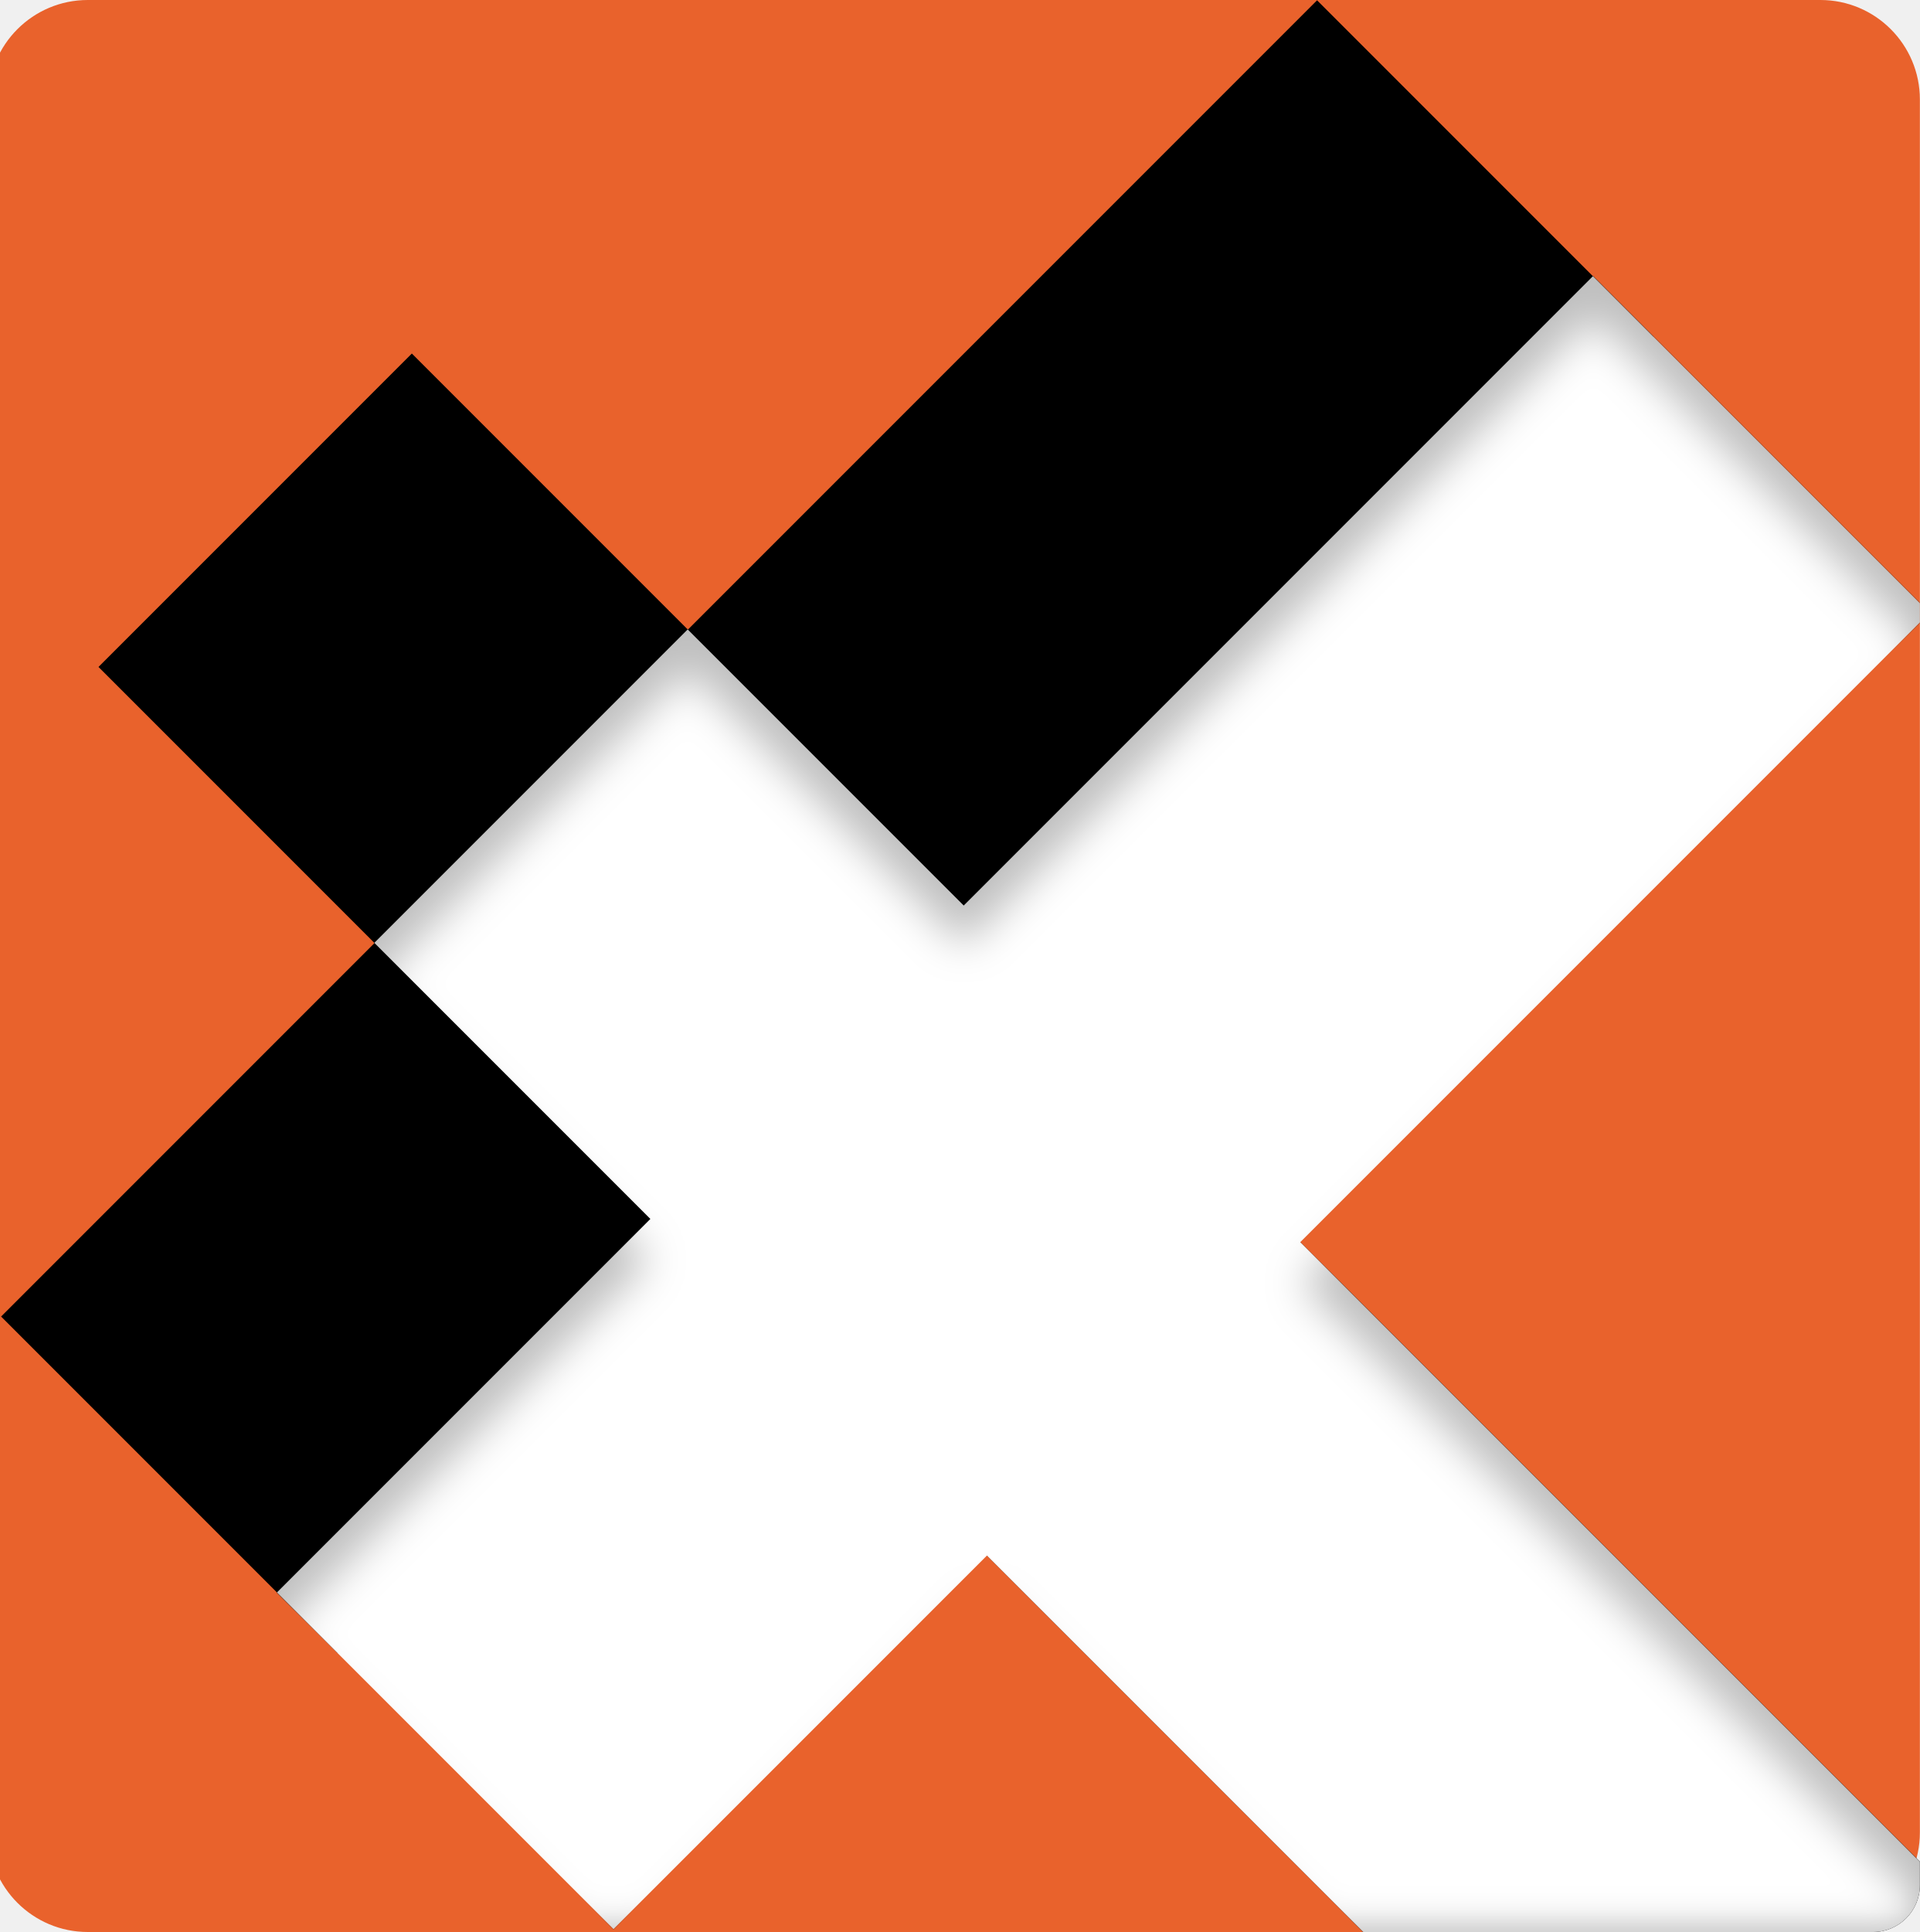
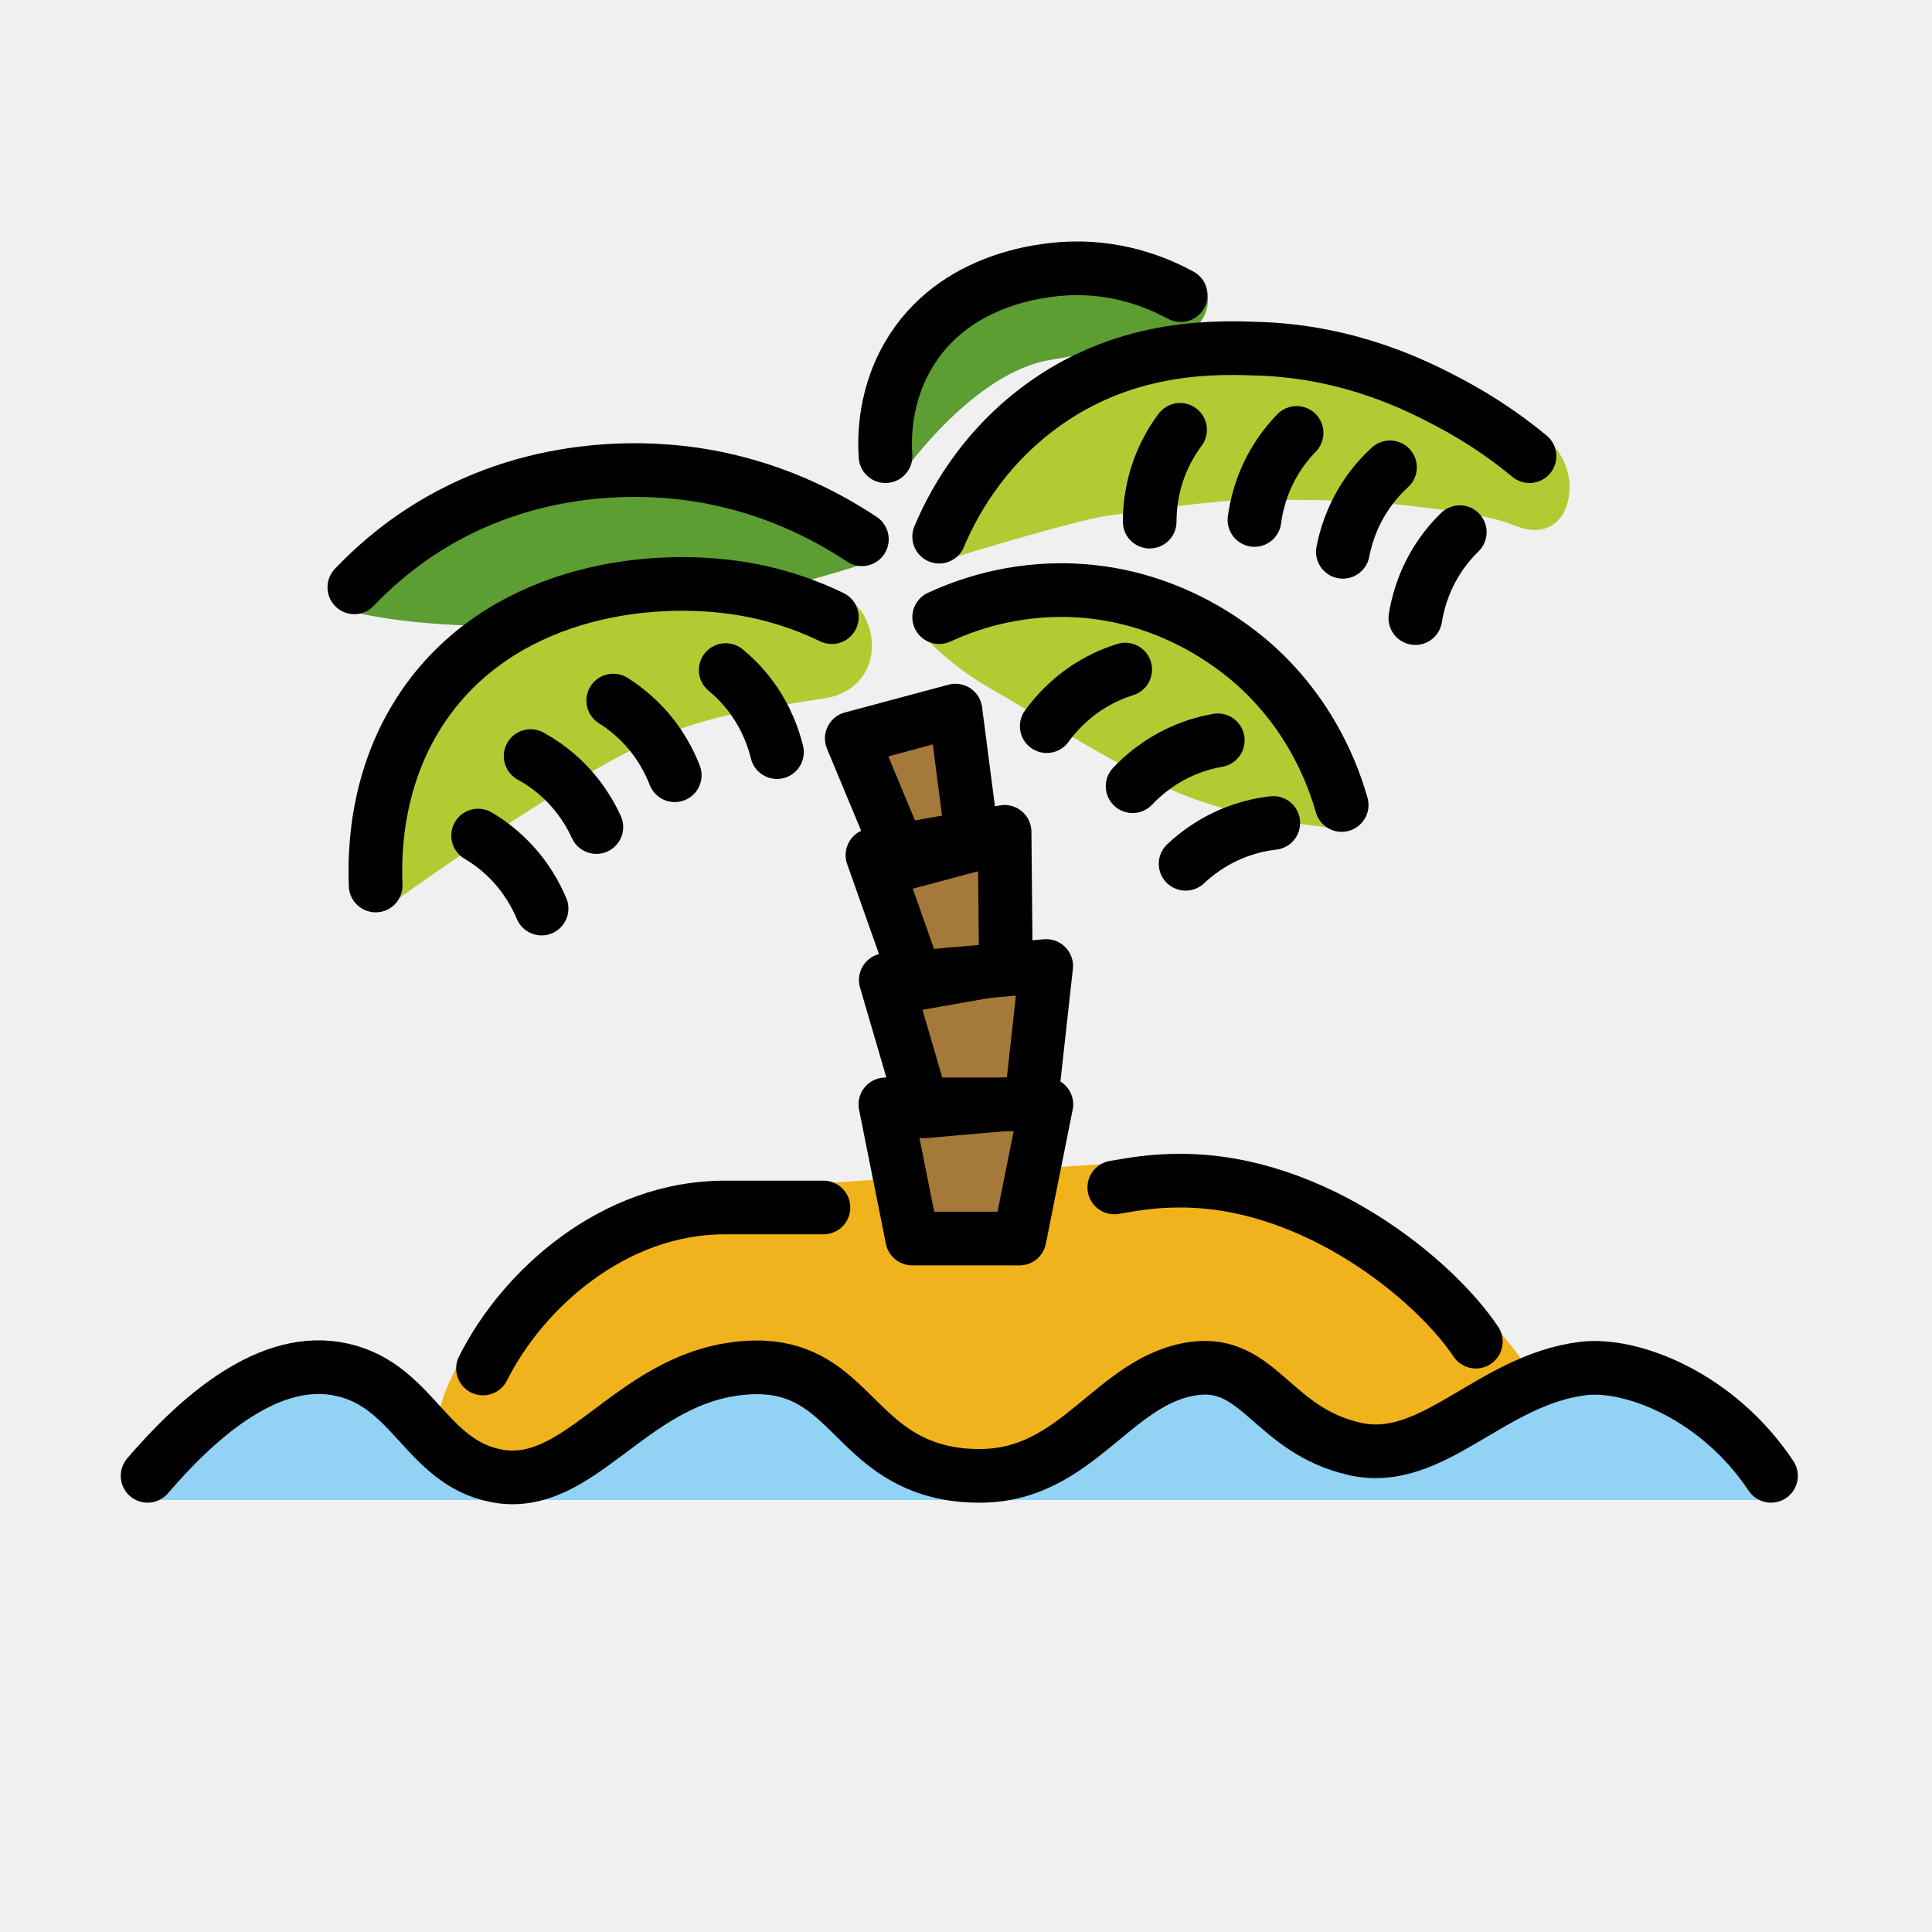
- <svg xmlns="http://www.w3.org/2000/svg" width="328" height="330" viewBox="0 0 328 330" fill="none">
-   <g clip-path="url(#clip0_801_185)">
-     <rect x="-2" width="330" height="330" rx="17" fill="#E9622C" />
-     <path d="M338.236 328.261L174.985 165.01L282.478 57.518L225.012 0.051L117.519 107.544L70.361 60.386L16.827 113.92L63.985 161.078L37.932 187.131L0.188 224.875L57.654 282.342L95.398 244.598L121.451 218.544L284.702 381.795L338.236 328.261Z" fill="black" />
-     <g filter="url(#filter0_i_801_185)">
-       <path d="M385.362 375.386L222.143 212.168L329.636 104.675L272.138 47.176L164.645 154.669L117.487 107.511L63.953 161.045L111.111 208.203L85.058 234.256L47.314 272L104.812 329.499L142.556 291.755L168.61 265.701L331.828 428.92L385.362 375.386Z" fill="white" />
-     </g>
+ <svg xmlns="http://www.w3.org/2000/svg" id="emoji" viewBox="0 0 72 72">
+   <g id="color">
+     <path fill="#F1B31C" stroke="#F1B31C" stroke-linecap="round" stroke-linejoin="round" stroke-miterlimit="10" stroke-width="1.8" d="M55,50c-1.532-2.298-6-6-11-6c-1,0-1.648,0.107-2.474,0.252L30.688,45c-1.462,0-2.839,0-3.688,0 c-4.123,0-7.518,3.036-9,6c0,0-0.953,1.696-0.755,2.23C17.346,53.502,18,53.417,18,53.417h37.833 c0,0,1.75,0.5,0.917-1C55.917,50.917,55,50,55,50z" />
+     <path fill="#92D3F5" stroke="#92D3F5" stroke-linecap="round" stroke-linejoin="round" stroke-miterlimit="10" stroke-width="1.8" d="M66,55c-2-3-5.215-4.218-7-4c-3.454,0.423-5.605,3.647-8.5,3c-3.069-0.686-3.567-3.328-6-3 c-3.005,0.405-4.338,4.018-8,4c-0.386-0.002-1.304-0.007-2.333-0.454C31.556,53.411,31.111,50.575,27.5,51 c-4.053,0.477-5.909,4.591-9,4c-2.697-0.516-3.112-3.538-6-4c-2.662-0.426-5.258,1.97-7,4H66z" />
+     <path fill="#5C9E31" stroke="#5C9E31" stroke-linecap="round" stroke-linejoin="round" stroke-miterlimit="10" stroke-width="1.8" d="M44,11c-0.69-0.365-2.14-1.036-4-1c-0.721,0.014-4.172,0.183-6,3c-1.058,1.63-1.045,3.316-1,4 c0,0,2.705-3.876,5.896-4.458c2.182-0.398,3.456-0.457,4.317-0.646C44.109,11.7,44.264,11.139,44,11z" />
+     <path fill="#5C9E31" stroke="#5C9E31" stroke-linecap="round" stroke-linejoin="round" stroke-miterlimit="10" stroke-width="1.8" d="M32.12,20.097c-1.296-0.862-3.426-2.007-6.256-2.421c-1.291-0.189-5.65-0.654-9.861,1.938 c-1.276,0.785-2.198,1.642-2.798,2.274C13.204,21.888,20.189,23.917,32.12,20.097" />
+     <path fill="#B1CC33" stroke="#B1CC33" stroke-linecap="round" stroke-linejoin="round" stroke-miterlimit="10" stroke-width="1.8" d="M57,17c-1.004-0.772-1.724-1.28-3.035-1.972C52.841,14.434,50.394,13.13,47,13c-1.568-0.06-4.873-0.194-8,2 c-2.466,1.73-3.574,3.982-4,5c0,0,4.708-1.458,6.125-1.667c1.417-0.208,4.079-0.605,5.625-0.605 c1.571,0,3.709-0.02,5.542,0.188c1.833,0.208,3.413,0.424,4.238,0.742c0.671,0.259,0.977,0.384,1.063-0.423 C57.617,18.003,57.552,17.425,57,17z" />
+     <path fill="#B1CC33" stroke="#B1CC33" stroke-linecap="round" stroke-linejoin="round" stroke-miterlimit="10" stroke-width="1.8" d="M50,30c-0.299-1.051-1.058-3.151-3-5c-0.619-0.589-3.124-2.834-7-3c-2.297-0.098-4.081,0.576-5,1 c0,0,0.847,1.03,2.486,1.953c1.639,0.922,5.098,3.163,7.223,3.939S48.5,29.792,50,30" />
+     <path fill="#B1CC33" stroke="#B1CC33" stroke-linecap="round" stroke-linejoin="round" stroke-miterlimit="10" stroke-width="1.8" d="M31,23c-0.694-0.224-1.712-0.751-3-1c-3.555-0.686-8.99-0.052-12,4c-1.968,2.65-2.058,5.629-2,7 c0,0,2.547-1.916,6.833-4.555c4.039-2.488,5.756-2.676,9.782-3.314C32.062,24.902,31.655,23.211,31,23z" />
+     <polygon fill="#A57939" stroke="none" stroke-linecap="round" stroke-linejoin="round" stroke-miterlimit="10" stroke-width="2" points="36.257,31.485 33.681,32.175 31.743,27.518 35.607,26.482" />
+     <polygon fill="#A57939" stroke="none" stroke-linecap="round" stroke-linejoin="round" stroke-miterlimit="10" stroke-width="2" points="37.486,36.069 34.203,36.648 32.514,31.868 37.438,31" />
+     <polygon fill="#A57939" stroke="none" stroke-linecap="round" stroke-linejoin="round" stroke-miterlimit="10" stroke-width="2" points="38.428,41.068 34.443,41.417 33.011,36.523 38.989,36" />
+     <polygon fill="#A57939" stroke="none" stroke-linecap="round" stroke-linejoin="round" stroke-miterlimit="10" stroke-width="2" points="37.995,46.157 33.995,46.157 32.995,41.157 38.995,41.157" />
  </g>
-   <defs>
-     <filter id="filter0_i_801_185" x="47.313" y="47.176" width="338.048" height="388.731" filterUnits="userSpaceOnUse" color-interpolation-filters="sRGB">
-       <feFlood flood-opacity="0" result="BackgroundImageFix" />
-       <feBlend mode="normal" in="SourceGraphic" in2="BackgroundImageFix" result="shape" />
-       <feColorMatrix in="SourceAlpha" type="matrix" values="0 0 0 0 0 0 0 0 0 0 0 0 0 0 0 0 0 0 127 0" result="hardAlpha" />
-       <feOffset dy="6.988" />
-       <feGaussianBlur stdDeviation="3.494" />
-       <feComposite in2="hardAlpha" operator="arithmetic" k2="-1" k3="1" />
-       <feColorMatrix type="matrix" values="0 0 0 0 0 0 0 0 0 0 0 0 0 0 0 0 0 0 0.25 0" />
-       <feBlend mode="normal" in2="shape" result="effect1_innerShadow_801_185" />
-     </filter>
-     <clipPath id="clip0_801_185">
-       <rect width="328" height="330" rx="8" fill="white" />
-     </clipPath>
-   </defs>
+   <g id="hair" />
+   <g id="skin" />
+   <g id="skin-shadow" />
+   <g id="line">
+     <polygon fill="none" stroke="#000000" stroke-linecap="round" stroke-linejoin="round" stroke-miterlimit="10" stroke-width="2" points="36.257,31.485 33.681,32.175 31.743,27.518 35.607,26.482" />
+     <polygon fill="none" stroke="#000000" stroke-linecap="round" stroke-linejoin="round" stroke-miterlimit="10" stroke-width="2" points="37.486,36.069 34.203,36.648 32.514,31.868 37.438,31" />
+     <path fill="none" stroke="#000000" stroke-linecap="round" stroke-linejoin="round" stroke-miterlimit="10" stroke-width="2" d="M5.5,55c1.742-2.03,4.338-4.426,7-4c2.888,0.462,3.303,3.484,6,4c3.091,0.591,4.947-3.523,9-4 c3.611-0.425,4.056,2.411,6.667,3.546C35.196,54.993,36.114,54.998,36.5,55c3.662,0.018,4.995-3.595,8-4 c2.433-0.328,2.931,2.314,6,3c2.895,0.647,5.046-2.577,8.5-3c1.785-0.218,5,1,7,4" />
+     <path fill="none" stroke="#000000" stroke-linecap="round" stroke-linejoin="round" stroke-miterlimit="10" stroke-width="2" d="M41.526,44.252C42.352,44.108,43,44,44,44c5,0,9.468,3.702,11,6" />
+     <path fill="none" stroke="#000000" stroke-linecap="round" stroke-linejoin="round" stroke-miterlimit="10" stroke-width="2" d="M18,51c1.482-2.964,4.877-6,9-6c0.849,0,2.226,0,3.688,0" />
+     <path fill="none" stroke="#000000" stroke-linecap="round" stroke-linejoin="round" stroke-miterlimit="10" stroke-width="2" d="M14,33c-0.058-1.371,0.032-4.35,2-7c3.01-4.052,8.445-4.686,12-4c1.288,0.249,2.311,0.667,3,1" />
+     <polygon fill="none" stroke="#000000" stroke-linecap="round" stroke-linejoin="round" stroke-miterlimit="10" stroke-width="2" points="38.428,41.068 34.443,41.417 33.011,36.523 38.989,36" />
+     <path fill="none" stroke="#000000" stroke-linecap="round" stroke-linejoin="round" stroke-miterlimit="10" stroke-width="2" d="M35,20c0.426-1.018,1.534-3.27,4-5c3.127-2.194,6.432-2.06,8-2c3.394,0.13,5.876,1.407,7,2 c1.312,0.693,2.315,1.435,3,2" />
+     <path fill="none" stroke="#000000" stroke-linecap="round" stroke-linejoin="round" stroke-miterlimit="10" stroke-width="2" d="M32.12,20.097c-1.296-0.862-3.426-2.007-6.256-2.421c-1.291-0.189-5.65-0.654-9.861,1.938 c-1.276,0.785-2.198,1.642-2.798,2.274" />
+     <path fill="none" stroke="#000000" stroke-linecap="round" stroke-linejoin="round" stroke-miterlimit="10" stroke-width="2" d="M44,11c-0.713-0.388-2.14-1.036-4-1c-0.721,0.014-4.172,0.183-6,3c-1.058,1.63-1.045,3.316-1,4" />
+     <path fill="none" stroke="#000000" stroke-linecap="round" stroke-linejoin="round" stroke-miterlimit="10" stroke-width="2" d="M35,23c0.919-0.424,2.703-1.098,5-1c3.876,0.166,6.381,2.411,7,3c1.942,1.849,2.701,3.949,3,5" />
+     <path fill="none" stroke="#000000" stroke-linecap="round" stroke-linejoin="round" stroke-miterlimit="10" stroke-width="2" d="M28.955,28.029c-0.123-0.502-0.378-1.259-0.94-2.029c-0.328-0.449-0.675-0.785-0.97-1.029" />
+     <path fill="none" stroke="#000000" stroke-linecap="round" stroke-linejoin="round" stroke-miterlimit="10" stroke-width="2" d="M25.146,28.891c-0.188-0.482-0.539-1.199-1.197-1.889c-0.384-0.402-0.772-0.691-1.096-0.894" />
+     <path fill="none" stroke="#000000" stroke-linecap="round" stroke-linejoin="round" stroke-miterlimit="10" stroke-width="2" d="M22.225,30.822c-0.215-0.47-0.608-1.166-1.305-1.816c-0.406-0.379-0.811-0.644-1.146-0.829" />
+     <path fill="none" stroke="#000000" stroke-linecap="round" stroke-linejoin="round" stroke-miterlimit="10" stroke-width="2" d="M20.183,33.86c-0.2-0.477-0.571-1.184-1.247-1.856c-0.394-0.392-0.79-0.67-1.119-0.865" />
+     <path fill="none" stroke="#000000" stroke-linecap="round" stroke-linejoin="round" stroke-miterlimit="10" stroke-width="2" d="M42.845,19.44c0.001-0.517,0.07-1.313,0.434-2.193c0.213-0.513,0.47-0.923,0.699-1.229" />
+     <path fill="none" stroke="#000000" stroke-linecap="round" stroke-linejoin="round" stroke-miterlimit="10" stroke-width="2" d="M46.75,19.378c0.068-0.512,0.241-1.292,0.717-2.118c0.278-0.481,0.587-0.853,0.854-1.127" />
+     <path fill="none" stroke="#000000" stroke-linecap="round" stroke-linejoin="round" stroke-miterlimit="10" stroke-width="2" d="M50.044,20.565c0.098-0.508,0.315-1.276,0.839-2.073c0.305-0.464,0.636-0.818,0.918-1.076" />
+     <path fill="none" stroke="#000000" stroke-linecap="round" stroke-linejoin="round" stroke-miterlimit="10" stroke-width="2" d="M52.746,23.035c0.082-0.51,0.275-1.286,0.773-2.098c0.291-0.474,0.609-0.837,0.883-1.104" />
+     <polygon fill="none" stroke="#000000" stroke-linecap="round" stroke-linejoin="round" stroke-miterlimit="10" stroke-width="2" points="37.995,46.157 33.995,46.157 32.995,41.157 38.995,41.157" />
+     <path fill="none" stroke="#000000" stroke-linecap="round" stroke-linejoin="round" stroke-miterlimit="10" stroke-width="2" d="M39.009,27.062c0.304-0.418,0.826-1.023,1.637-1.523c0.473-0.292,0.922-0.472,1.287-0.587" />
+     <path fill="none" stroke="#000000" stroke-linecap="round" stroke-linejoin="round" stroke-miterlimit="10" stroke-width="2" d="M42.209,29.3c0.356-0.375,0.952-0.907,1.822-1.297c0.507-0.227,0.976-0.348,1.352-0.414" />
+     <path fill="none" stroke="#000000" stroke-linecap="round" stroke-linejoin="round" stroke-miterlimit="10" stroke-width="2" d="M44.184,32.191c0.377-0.354,1.003-0.85,1.894-1.188c0.519-0.198,0.994-0.29,1.374-0.334" />
+   </g>
</svg>
